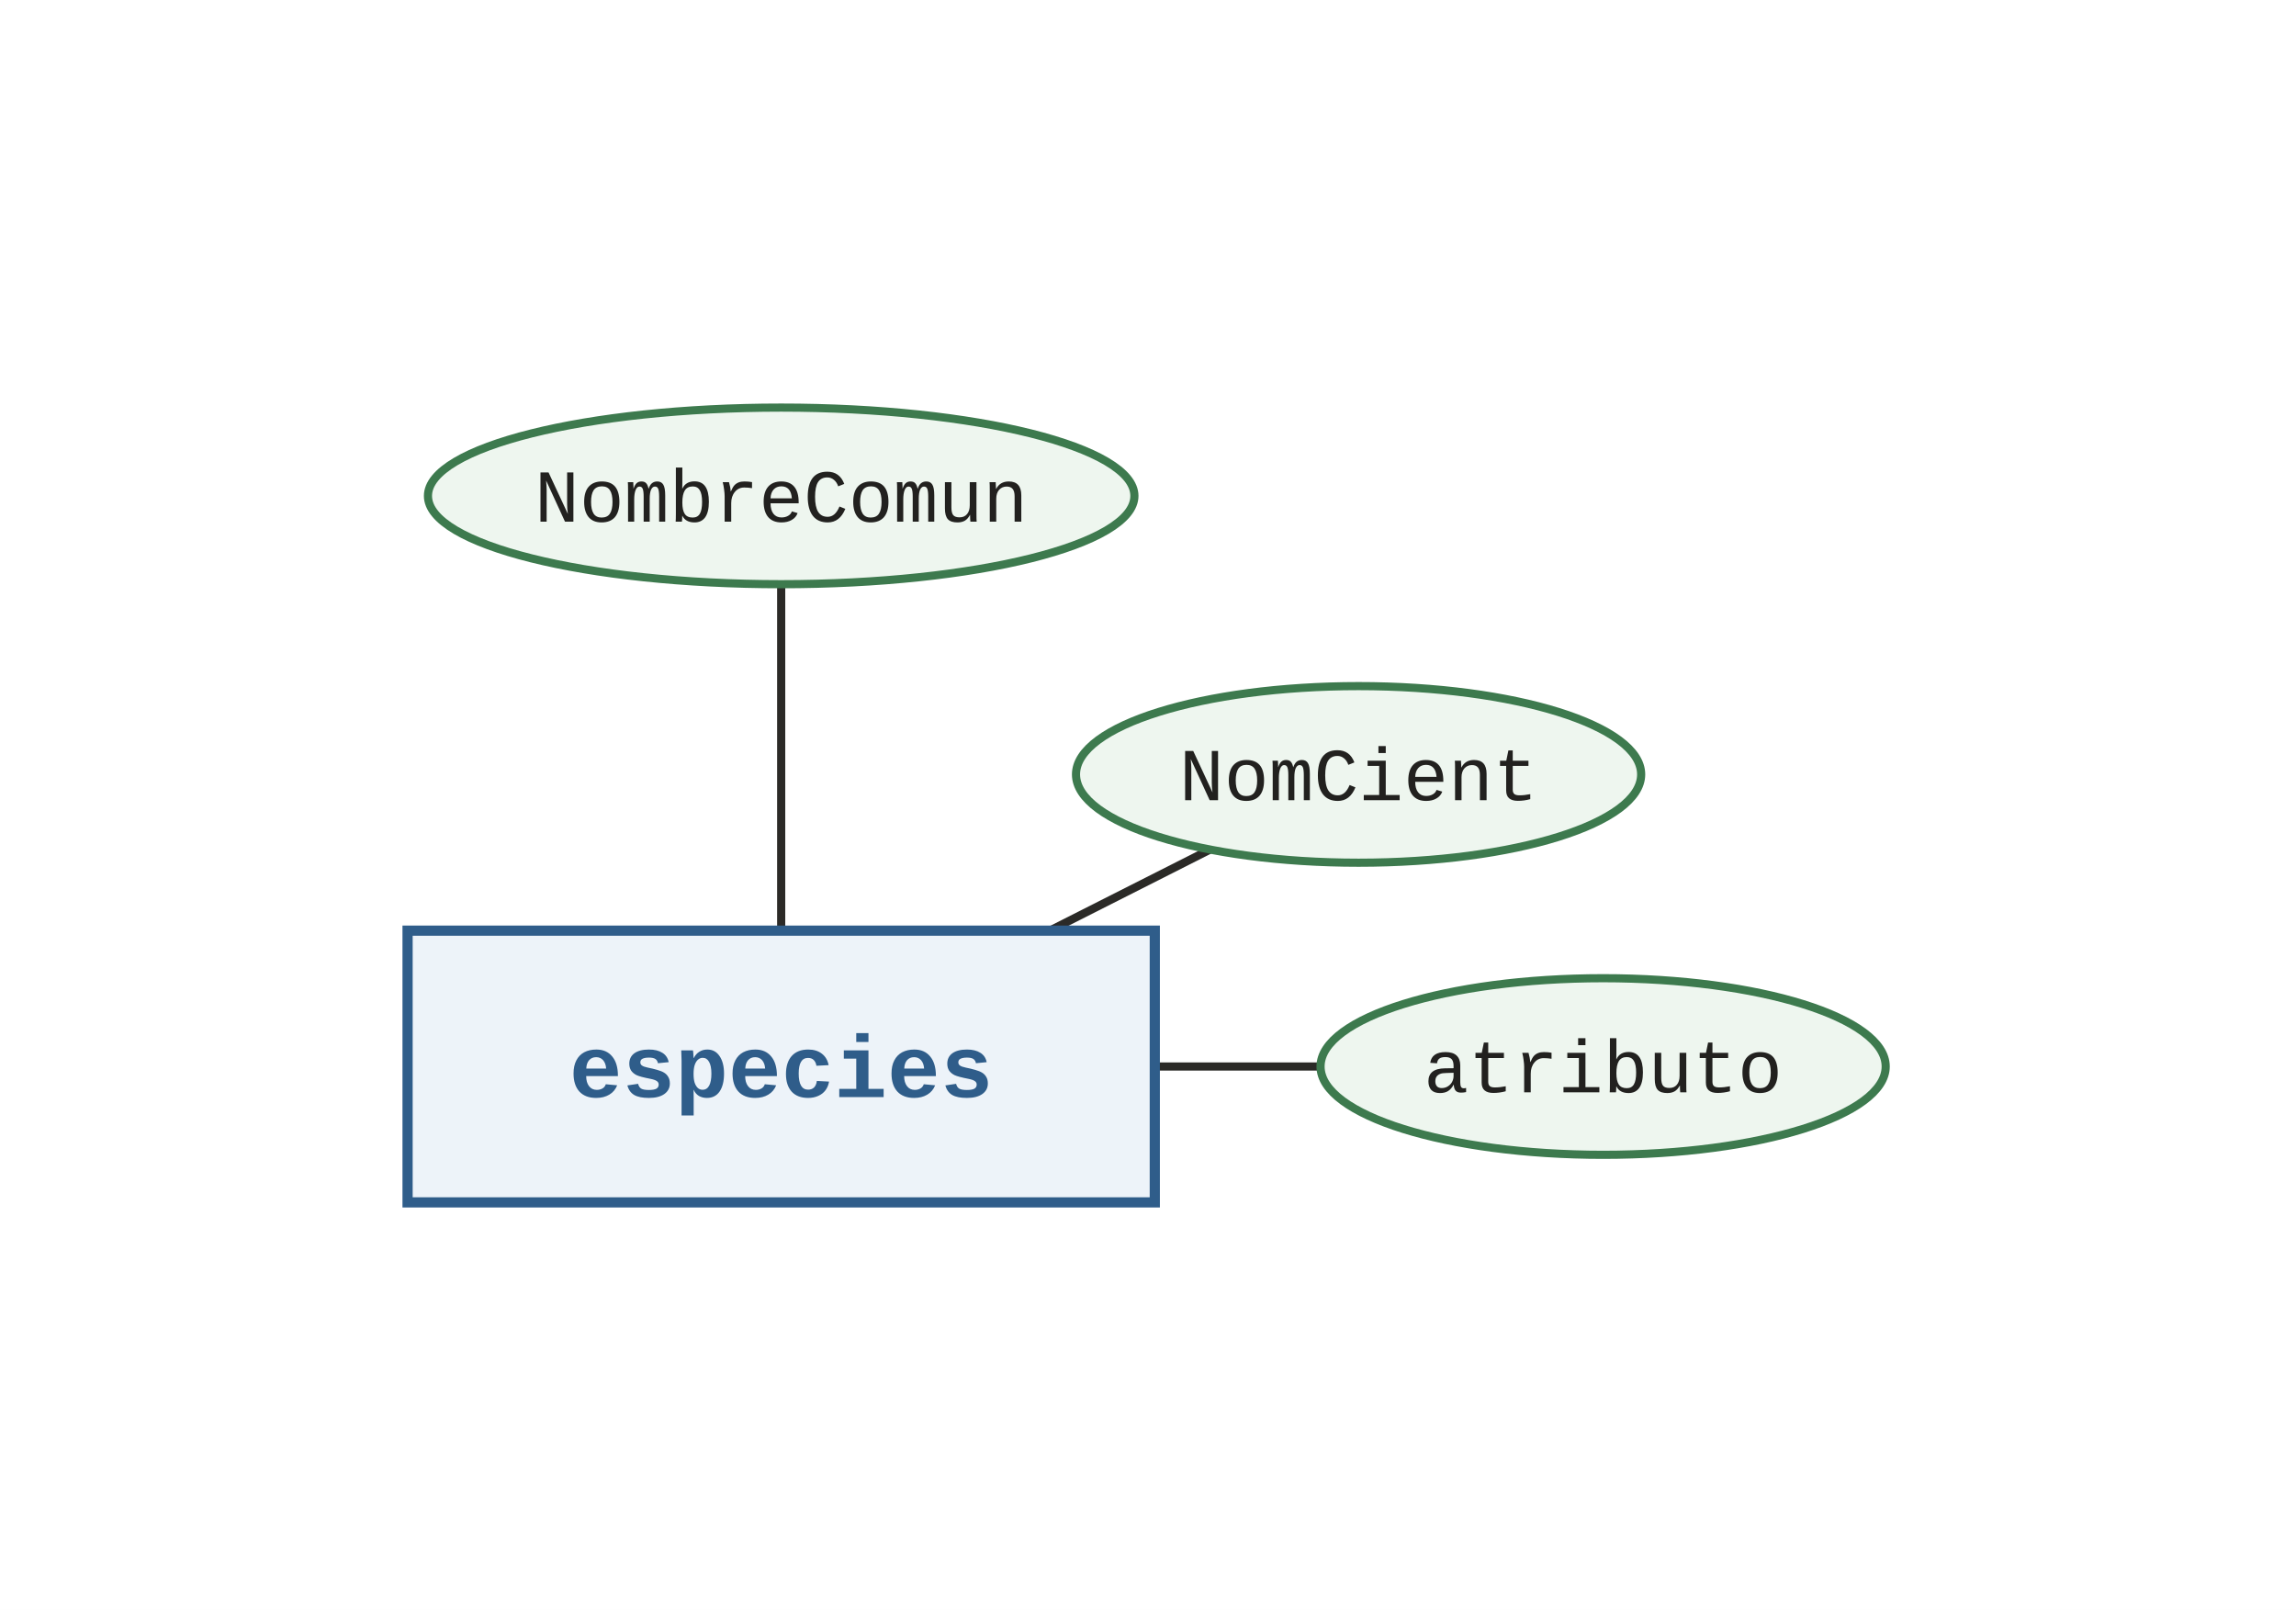
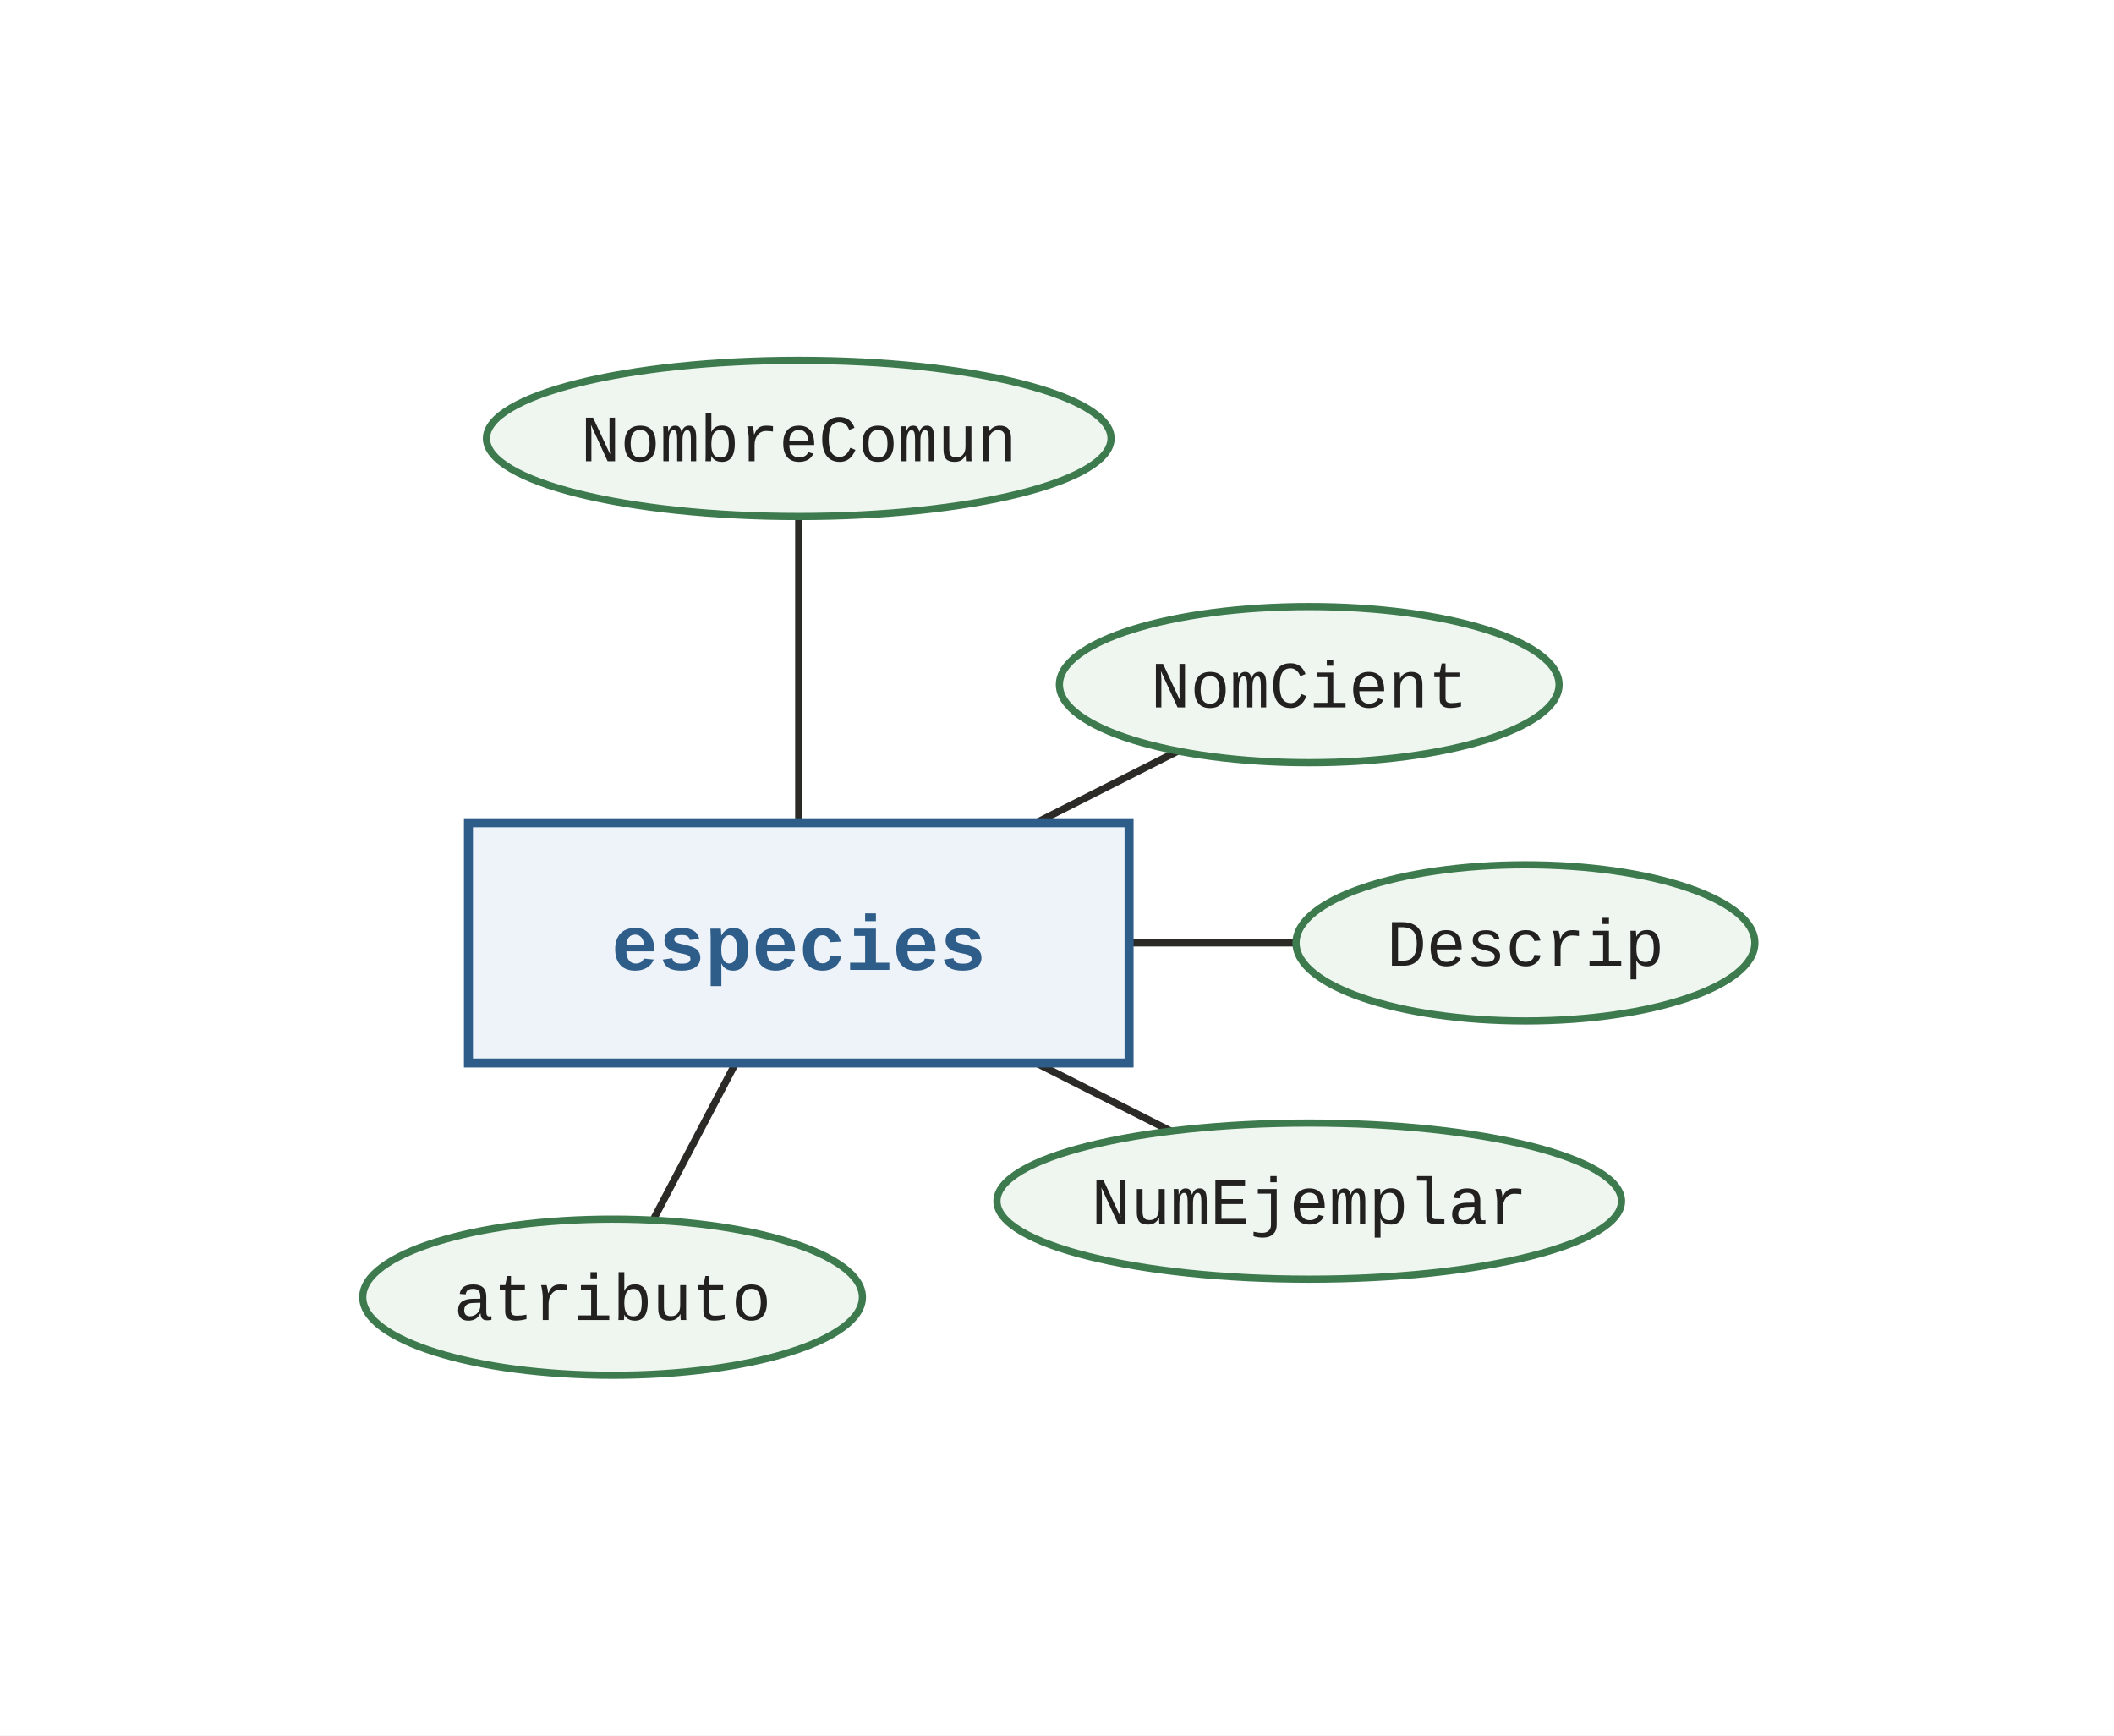
- <svg xmlns="http://www.w3.org/2000/svg" viewBox="2226 1476 338 237" width="338" height="237">
+ <svg xmlns="http://www.w3.org/2000/svg" viewBox="2208 1476 352 289" width="352" height="289">
  <style>.ln{stroke:#2B2A27;stroke-width:1.2}.mk{stroke:#2B2A27;stroke-width:1.5;fill:none}.mo{fill:#FFFFFF;stroke:#2B2A27;stroke-width:1.5}
.ent{fill:#EDF3F9;stroke:#2F5D8A;stroke-width:1.5}.dia{fill:#FBF2E0;stroke:#9C6510;stroke-width:1.5}.att{fill:#EEF6EF;stroke:#3D7A4E;stroke-width:1.2}.att.key{fill:#F3EDFB;stroke:#7A4FB8}.att.dr{stroke-dasharray:4 3}
.ent.in,.dia.in{fill:none}.dup{stroke:#C0362C;stroke-width:2.4}
.tx{fill:#22211F;font:11px Consolas,'JetBrains Mono','Courier New',monospace}.txk{fill:#6B3FA8;font-weight:600}.tb{font:600 13px Consolas,'JetBrains Mono','Courier New',monospace;fill:#2F5D8A}.tr{font:600 12px Consolas,'JetBrains Mono','Courier New',monospace;fill:#9C6510}.tt{font:600 10px Consolas,'JetBrains Mono','Courier New',monospace;fill:#6B6A64}
.ul{stroke:#6B3FA8;stroke-width:1}.ul.p{stroke-dasharray:3 2}.card{font:600 11px Consolas,'JetBrains Mono','Courier New',monospace;fill:#A2441C;paint-order:stroke;stroke:#FFFFFF;stroke-width:4px;stroke-linejoin:round}.cardq{fill:#6B6A64}
.tbox{fill:#FFFFFF;stroke:#A9B2C0;stroke-width:1}.thd{fill:#33557F}.thx{font:600 12.5px Consolas,'JetBrains Mono','Courier New',monospace;fill:#FFFFFF}.cx{font:11.5px Consolas,'JetBrains Mono','Courier New',monospace;fill:#22211F}.cpk{fill:#6B3FA8;font-weight:600}.cfk{fill:#A3304A}.cty{fill:#6B6A64;font-weight:400}.uq{font:600 9px Consolas,'JetBrains Mono','Courier New',monospace;fill:#2A7F8F}
.lk{stroke:#6B6A64;stroke-width:1.4;fill:none}.lk.dash{stroke-dasharray:6 4}.lkm{stroke:#6B6A64;stroke-width:1.5;fill:none}.lko{fill:#FFFFFF;stroke:#6B6A64;stroke-width:1.5}
.ipk{fill:#8E5FD0}.ifk{fill:#B4364E}.icol{fill:#2A7F8F}.inul{fill:none;stroke:#2A7F8F;stroke-width:1.3}
.rbox{fill:#FFFFFF;stroke:#22211F;stroke-width:1.1}.rnm{font:600 12.5px Consolas,'JetBrains Mono','Courier New',monospace;fill:#2F5D8A}.rcol{font:12px Consolas,'JetBrains Mono','Courier New',monospace;fill:#22211F}.rpk{font-weight:700;fill:#6B3FA8}.rfk{fill:#A3304A}.rul{stroke:#6B3FA8;stroke-width:1.1}
.rtag{font:600 9.5px Consolas,'JetBrains Mono','Courier New',monospace;fill:#6B6A64}.rarr{fill:none;stroke:#B4364E;stroke-width:1.1}.rhead{fill:#B4364E}
.ent.hd,.dia.hd{fill:none}.ktag{font:700 9px Consolas,'JetBrains Mono','Courier New',monospace;fill:#6B6A64}.rlab{fill:#FFFFFF;stroke:none;opacity:.92}.dia.assoc{stroke-dasharray:5 3}.ln.lid{stroke-width:2.2}.isal{fill:#9C6510}.skt{fill:#2F5D8A}
.thx.dup{fill:#FFC2BD}.cx.dup,.rnm.dup,.rcol.dup{fill:#C0362C;text-decoration:underline}
.note{stroke-width:1.2}.note-fold{stroke-width:1.2}.nc-y{fill:#FFF4C2;stroke:#D2AE36}.nc-b{fill:#DDEBFA;stroke:#7AA3D6}.nc-g{fill:#DFF2E1;stroke:#7DBB87}.nc-p{fill:#FBE1EC;stroke:#D98AAE}.note-fold{filter:brightness(.93)}.note-tx{font:12px 'Segoe UI',Arial,sans-serif;fill:#2B2A27}</style>
-   <rect x="2226" y="1476" width="338" height="237" fill="#ffffff" />
+   <rect x="2208" y="1476" width="352" height="289" fill="#ffffff" />
  <line x1="2341" y1="1633" x2="2341" y2="1549" class="ln" />
  <line x1="2341" y1="1633" x2="2426" y2="1590" class="ln" />
  <line x1="2341" y1="1633" x2="2462" y2="1633" class="ln" />
+   <line x1="2341" y1="1633" x2="2426" y2="1676" class="ln" />
+   <line x1="2341" y1="1633" x2="2310" y2="1692" class="ln" />
  <g class="node" data-id="nmwmlq3st1nugp1q">
    <rect x="2286" y="1613" width="110" height="40" class="ent" />
    <text x="2341" y="1637.5" text-anchor="middle" class="tb">especies</text>
  </g>
  <g class="node" data-id="nmwmlq9kf1nv612j">
    <ellipse cx="2341" cy="1549" rx="52" ry="13" class="att" />
    <text x="2341" y="1552.8" text-anchor="middle" class="tx">NombreComun</text>
  </g>
  <g class="node" data-id="nmwmlqhdt1nxv91i">
    <ellipse cx="2426" cy="1590" rx="41.6" ry="13" class="att" />
    <text x="2426" y="1593.8" text-anchor="middle" class="tx">NomCient</text>
  </g>
  <g class="node" data-id="nmwmlqosf1nzrpx4">
-     <ellipse cx="2462" cy="1633" rx="41.6" ry="13" class="att" />
-     <text x="2462" y="1636.8" text-anchor="middle" class="tx">atributo</text>
+     <ellipse cx="2462" cy="1633" rx="38.2" ry="13" class="att" />
+     <text x="2462" y="1636.8" text-anchor="middle" class="tx">Descrip</text>
+   </g>
+   <g class="node" data-id="nmwmls3cg1o16fms">
+     <ellipse cx="2426" cy="1676" rx="52" ry="13" class="att" />
+     <text x="2426" y="1679.8" text-anchor="middle" class="tx">NumEjemplar</text>
+   </g>
+   <g class="node" data-id="nmwmlsedz1o3fi74">
+     <ellipse cx="2310" cy="1692" rx="41.6" ry="13" class="att" />
+     <text x="2310" y="1695.8" text-anchor="middle" class="tx">atributo</text>
  </g>
</svg>
